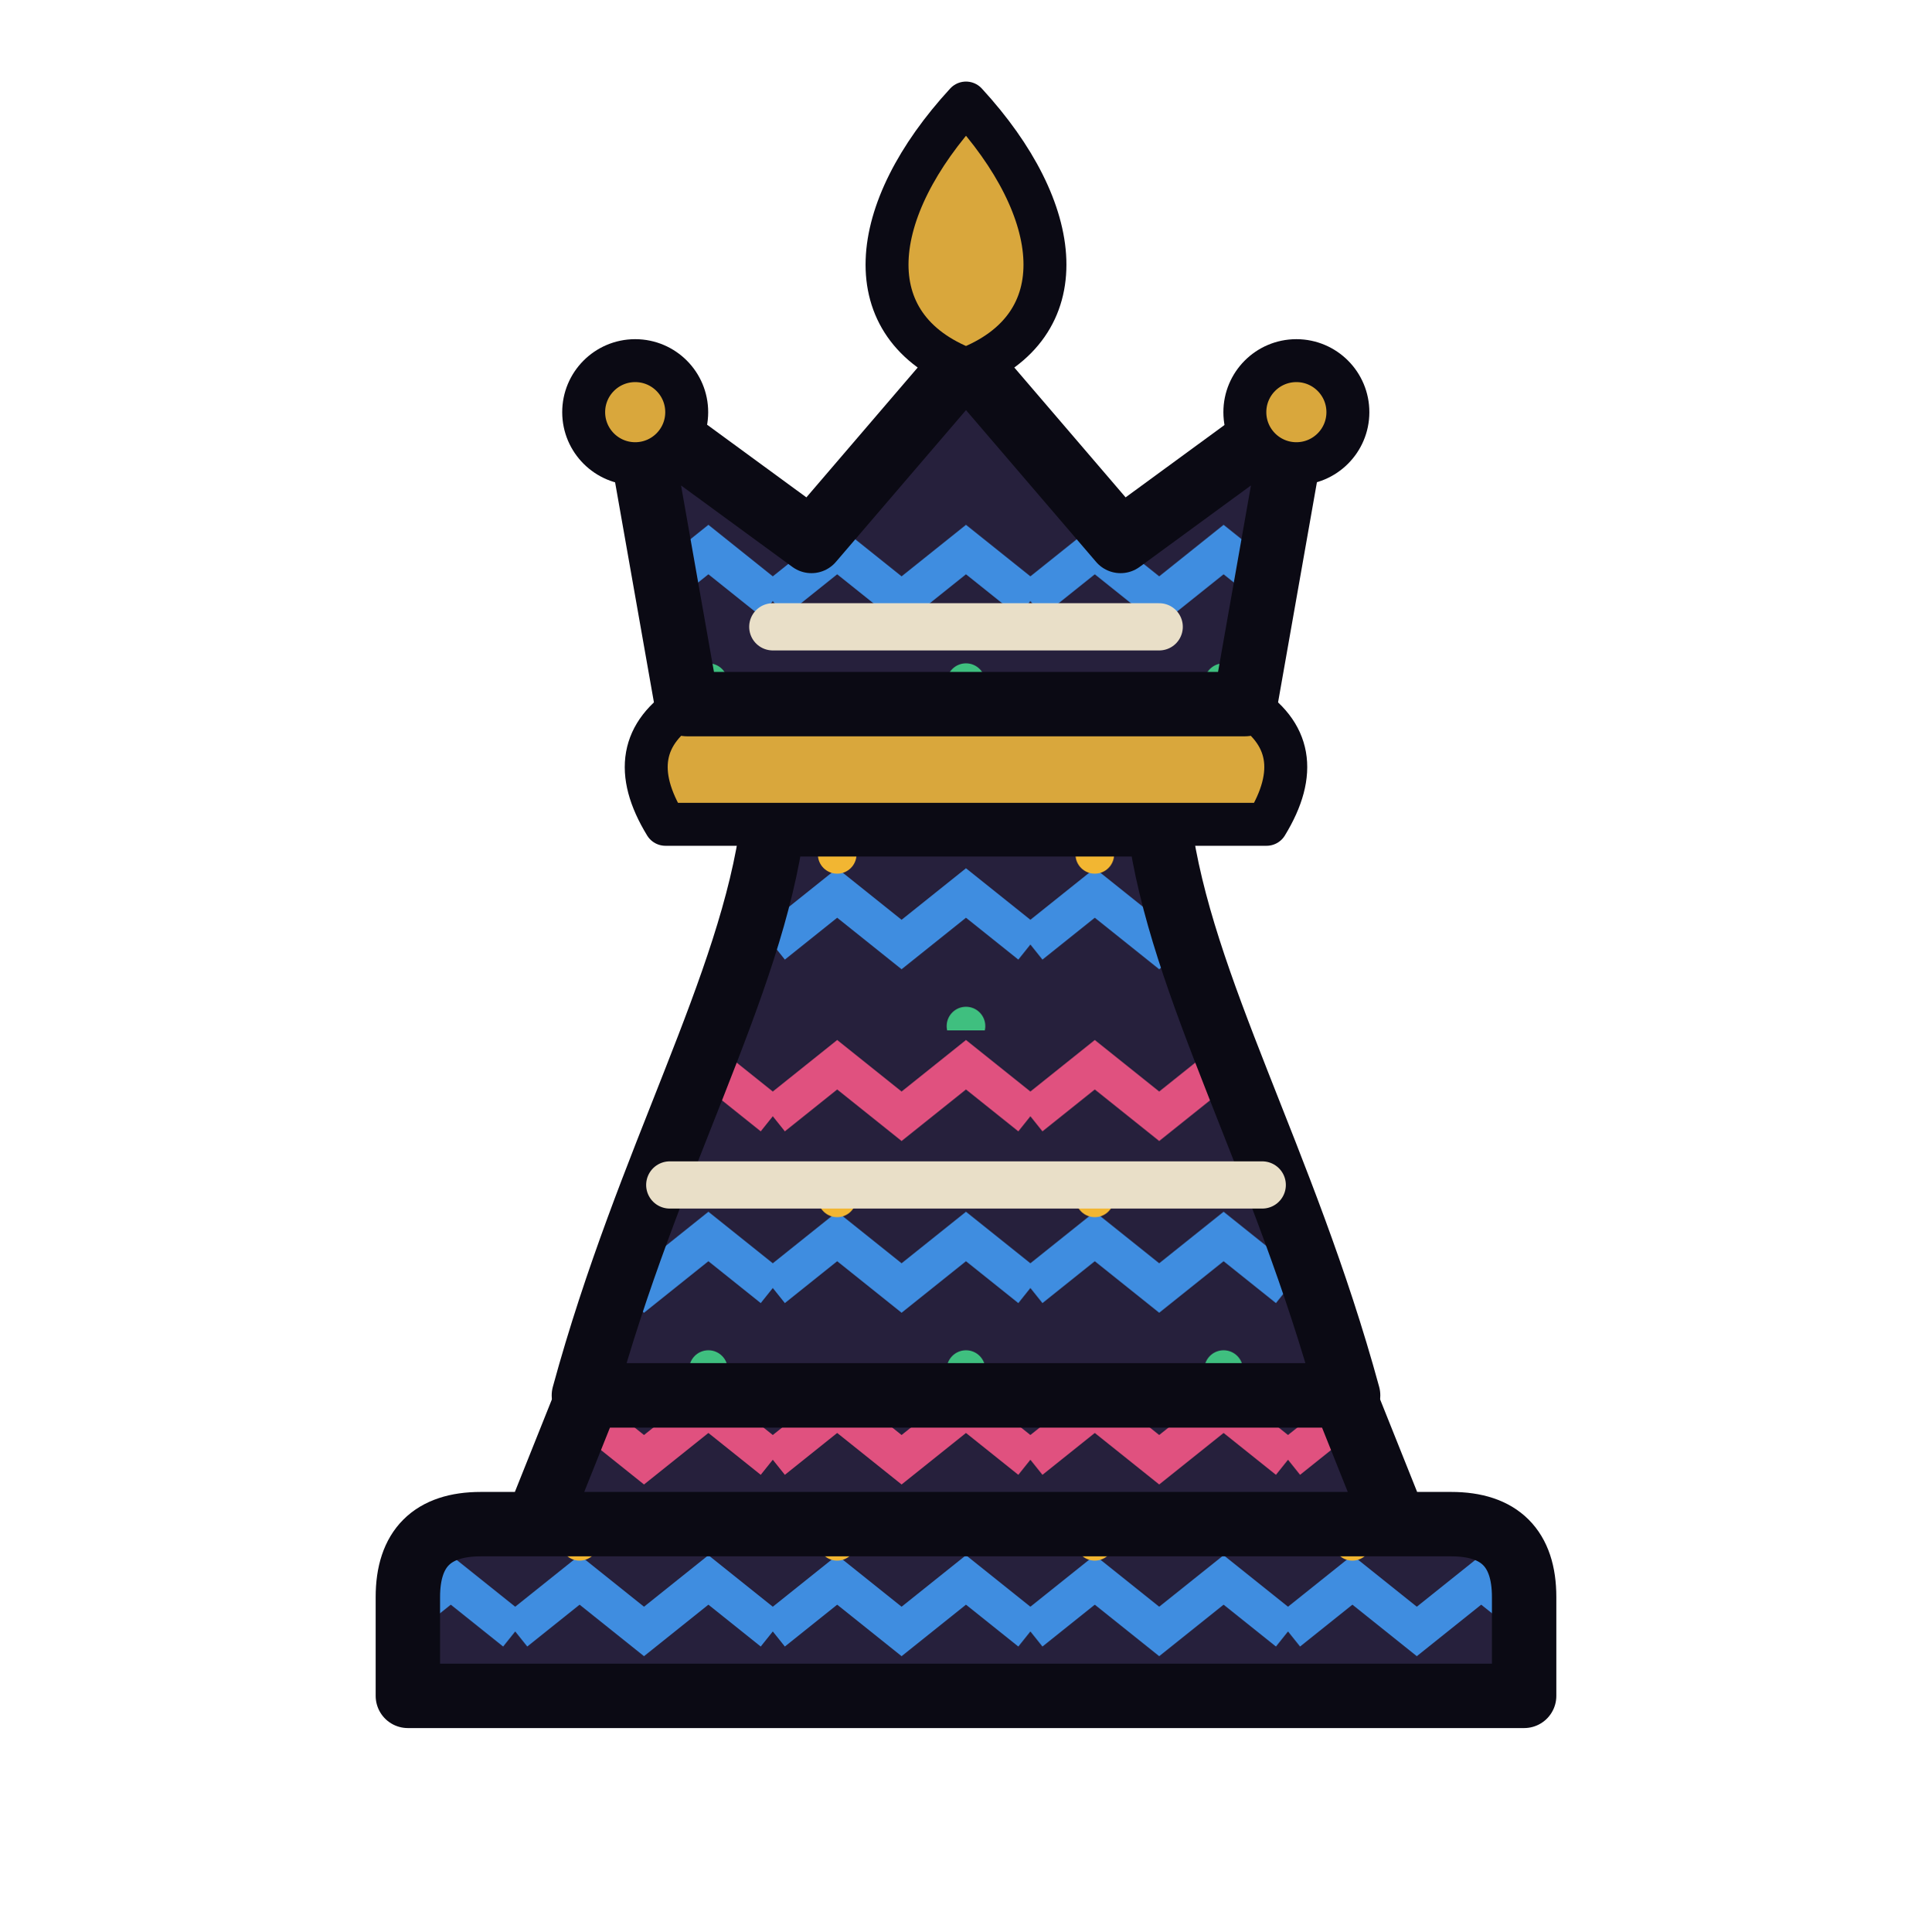
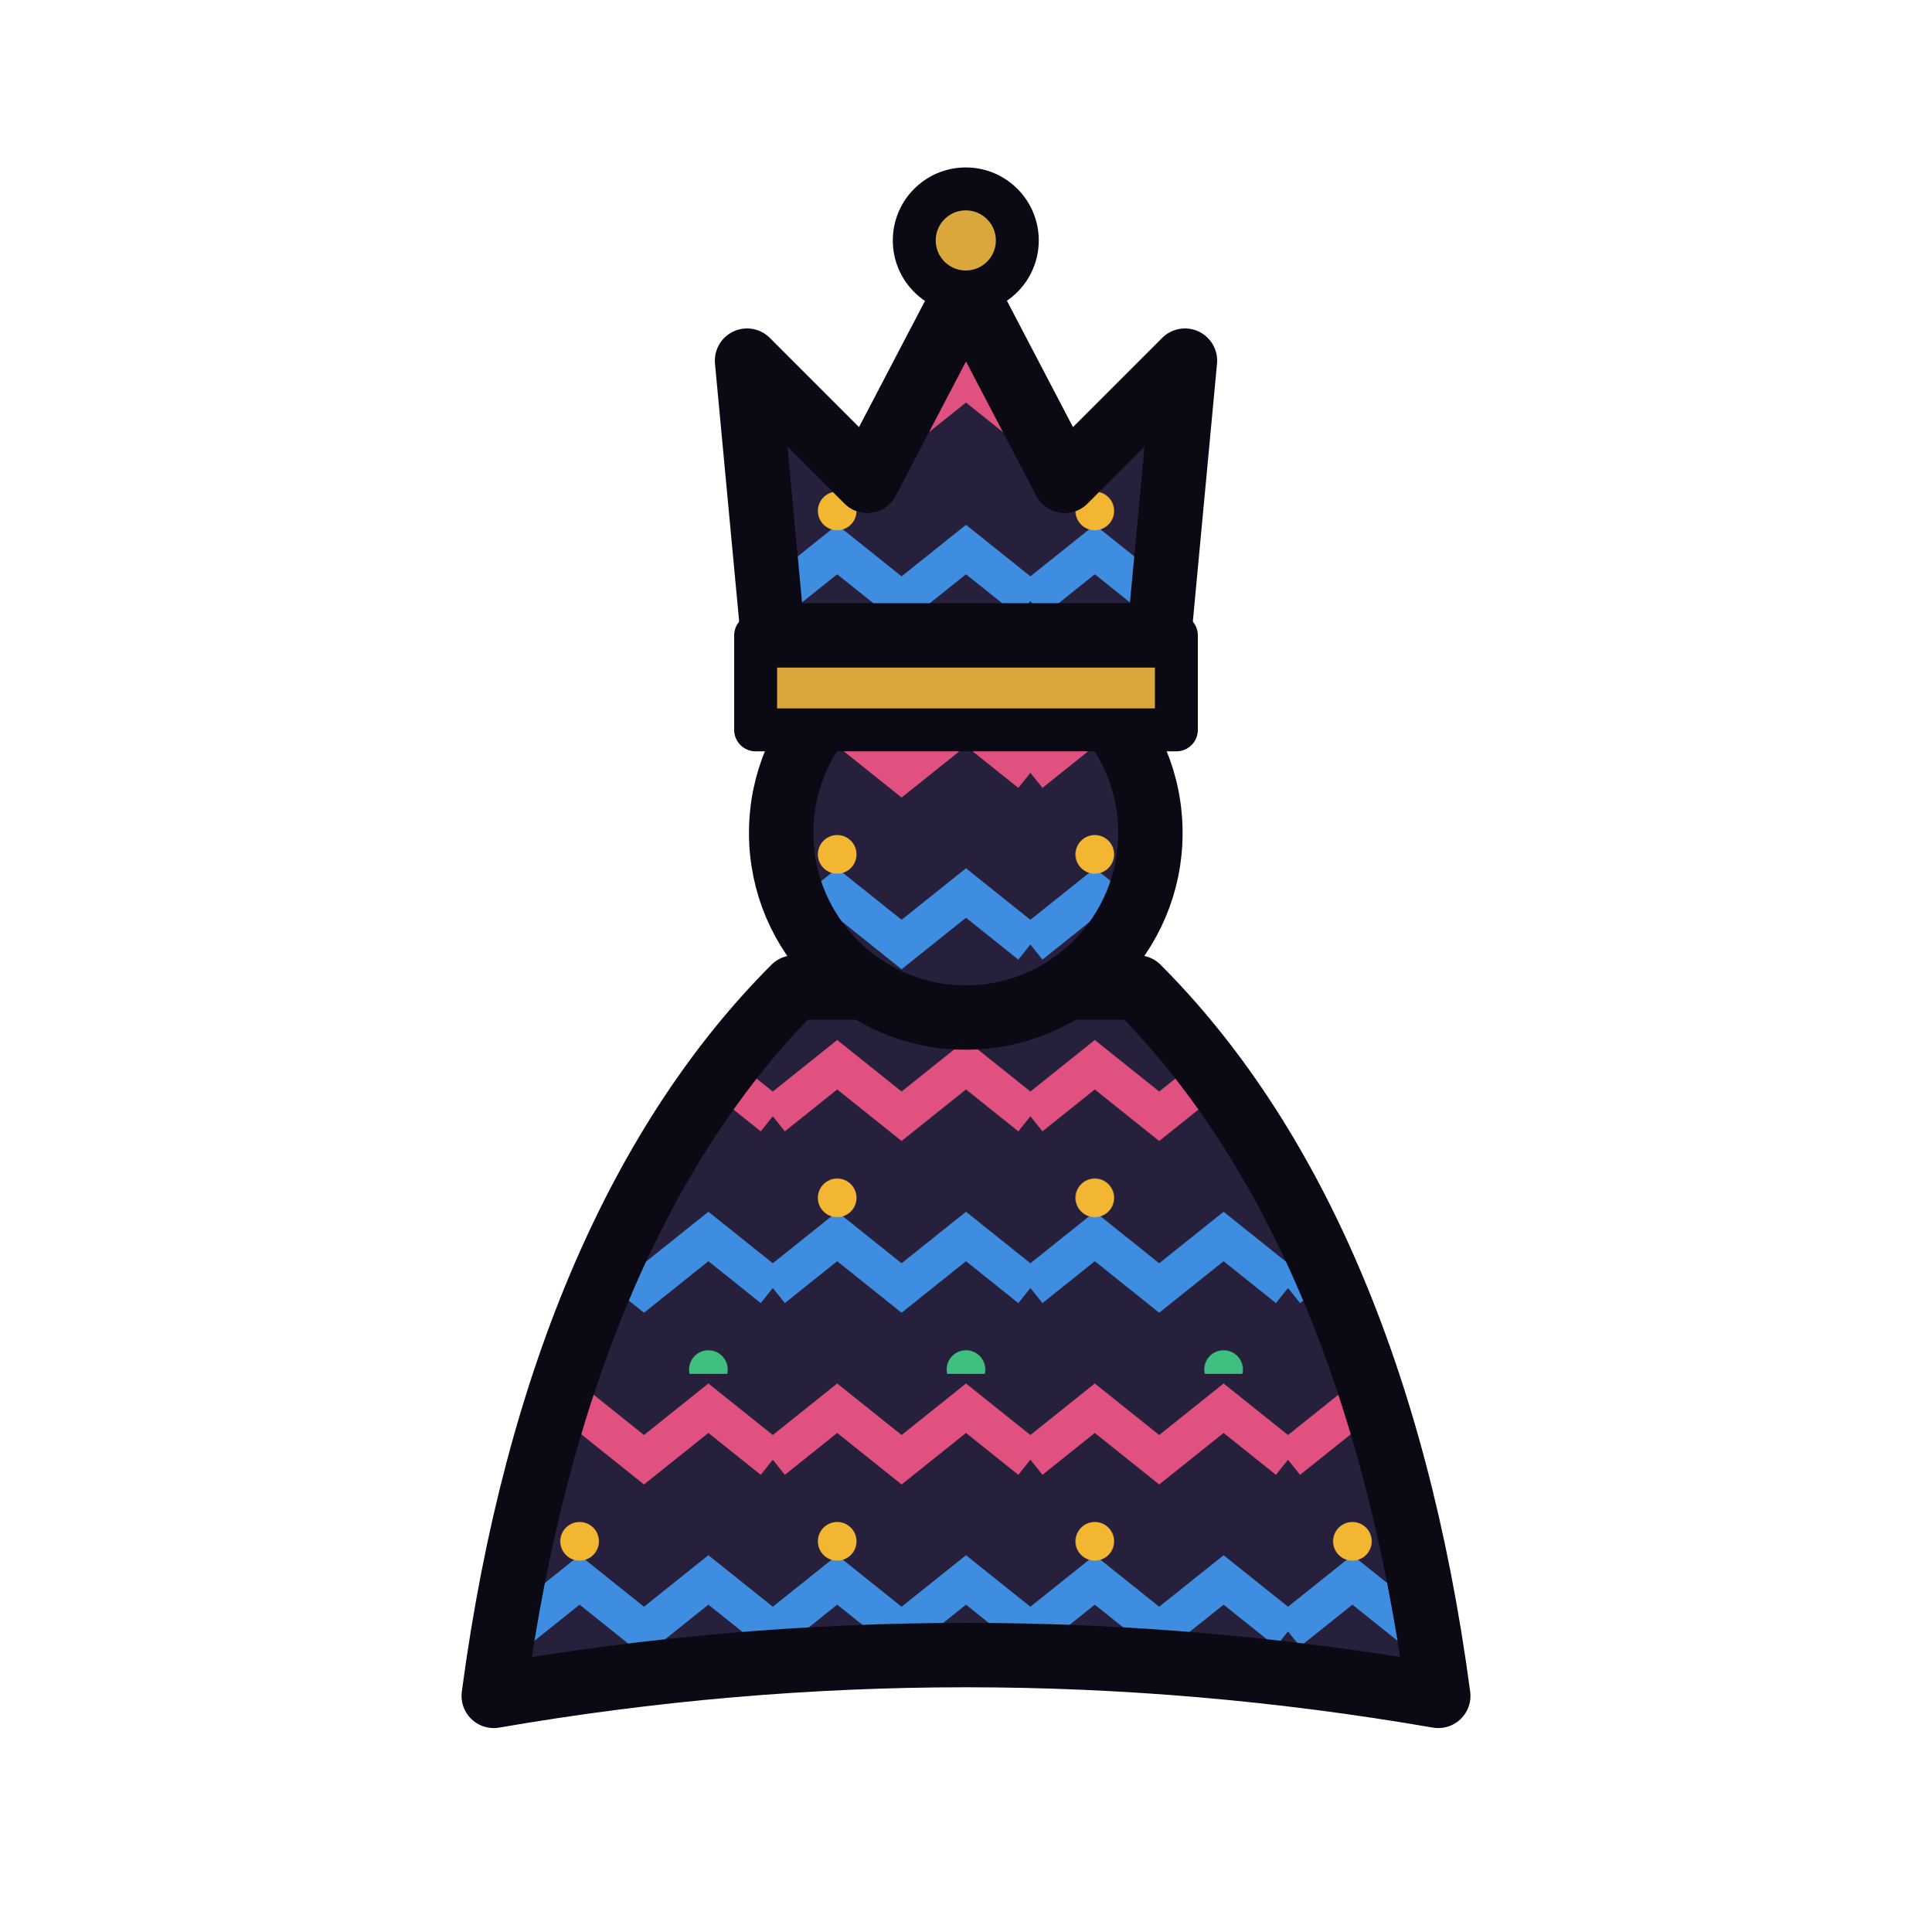
<svg xmlns="http://www.w3.org/2000/svg" width="45" height="45" viewBox="0 0 45 45">
  <defs>
    <pattern id="p" width="6" height="8" patternUnits="userSpaceOnUse">
      <rect width="6" height="8" fill="#26203c" />
      <path d="M0 2L1.5 0.8L3 2L4.5 0.8L6 2" fill="none" stroke="#e0517f" stroke-width="0.9" />
      <path d="M0 6L1.5 4.8L3 6L4.5 4.8L6 6" fill="none" stroke="#3f8de0" stroke-width="0.9" />
      <circle cx="1.5" cy="3.9" r="0.45" fill="#f2b632" />
      <circle cx="4.5" cy="7.9" r="0.45" fill="#3fbf7f" />
    </pattern>
  </defs>
  <g stroke-width="1.5" stroke-linecap="round" stroke-linejoin="round">
-     <path d="M9.5 39.5H35.5V37.2Q35.5 35.5 33.8 35.5H11.2Q9.5 35.5 9.5 37.2Z M12.5 35.5H32.5L31.3 32.5H13.7Z" fill="url(#p)" stroke="#0b0a14" />
-     <path d="M13.6 32.5C15.1 27 17.5 23 18 19.2H27C27.5 23 29.9 27 31.4 32.5Z" fill="url(#p)" stroke="#0b0a14" />
-     <path d="M15.6 27.6H29.4" fill="none" stroke="#e9dfc8" stroke-width="1.1" />
-     <path d="M15.5 19.2H29.5Q30.6 17.4 29 16.4H16Q14.4 17.4 15.5 19.2Z" fill="#d9a73c" stroke="#0b0a14" stroke-width="1" />
-     <path d="M16 16.4L14.8 9.6L18.9 12.6L22.5 8.4L26.1 12.6L30.2 9.6L29 16.4Z" fill="url(#p)" stroke="#0b0a14" />
-     <path d="M14.8 8.4A1.2 1.2 0 1 1 14.79 8.4Z M30.2 8.4A1.2 1.2 0 1 1 30.19 8.4Z" fill="#d9a73c" stroke="#0b0a14" stroke-width="1" />
-     <path d="M22.5 8.6C19.9 7.6 20.2 4.9 22.5 2.4C24.8 4.9 25.1 7.6 22.5 8.6Z" fill="#d9a73c" stroke="#0b0a14" stroke-width="1" />
-     <path d="M18 14.6H27" fill="none" stroke="#e9dfc8" stroke-width="1.1" />
+     <path d="M11.5 39.5C12.5 32 15 26.5 18.5 23H26.5C30 26.5 32.5 32 33.5 39.5Q22.5 37.6 11.5 39.5Z" fill="url(#p)" stroke="#0b0a14" />
+     <path d="M22.5 15.1A4.3 4.3 0 1 1 22.49 15.1Z" fill="url(#p)" stroke="#0b0a14" />
+     <path d="M17.6 17H27.4V14.8H17.6Z" fill="#d9a73c" stroke="#0b0a14" stroke-width="1" />
+     <path d="M18 14.8L17.4 8.4L20.2 11.2L22.5 6.8L24.8 11.2L27.6 8.4L27 14.8Z" fill="url(#p)" stroke="#0b0a14" />
+     <path d="M22.5 4.4A1.2 1.2 0 1 1 22.49 4.4Z" fill="#d9a73c" stroke="#0b0a14" stroke-width="1" />
  </g>
</svg>
